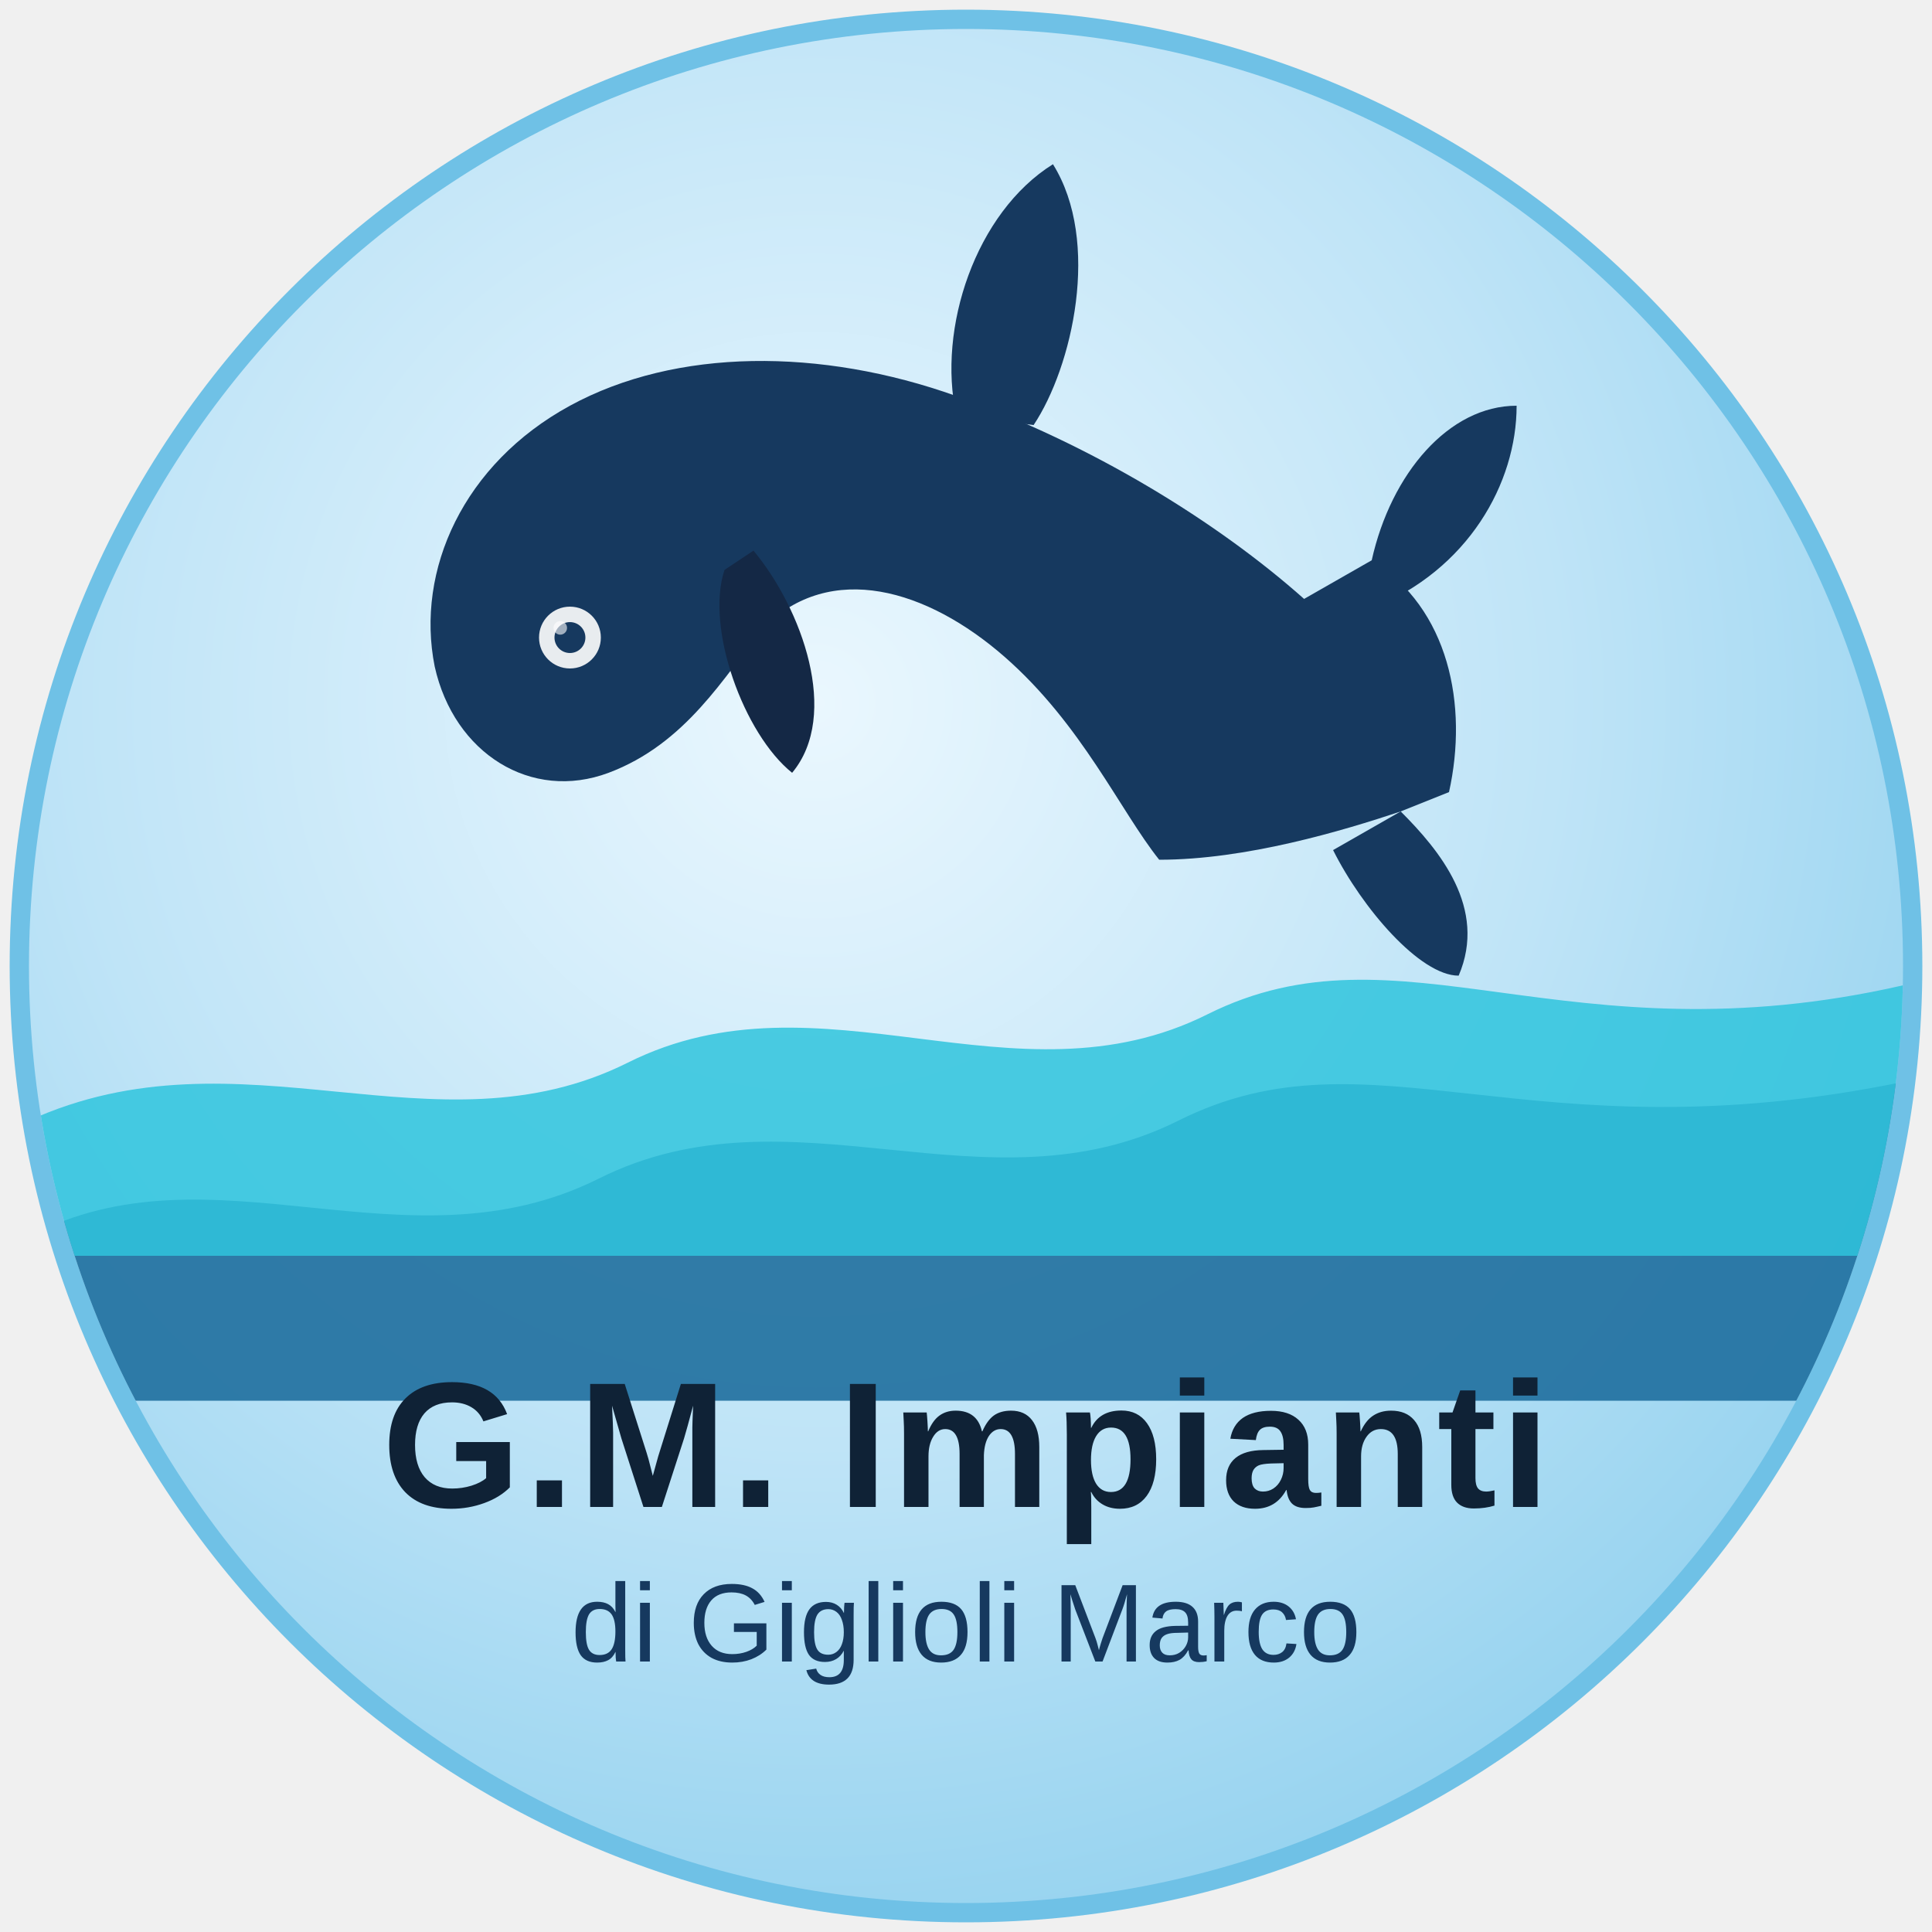
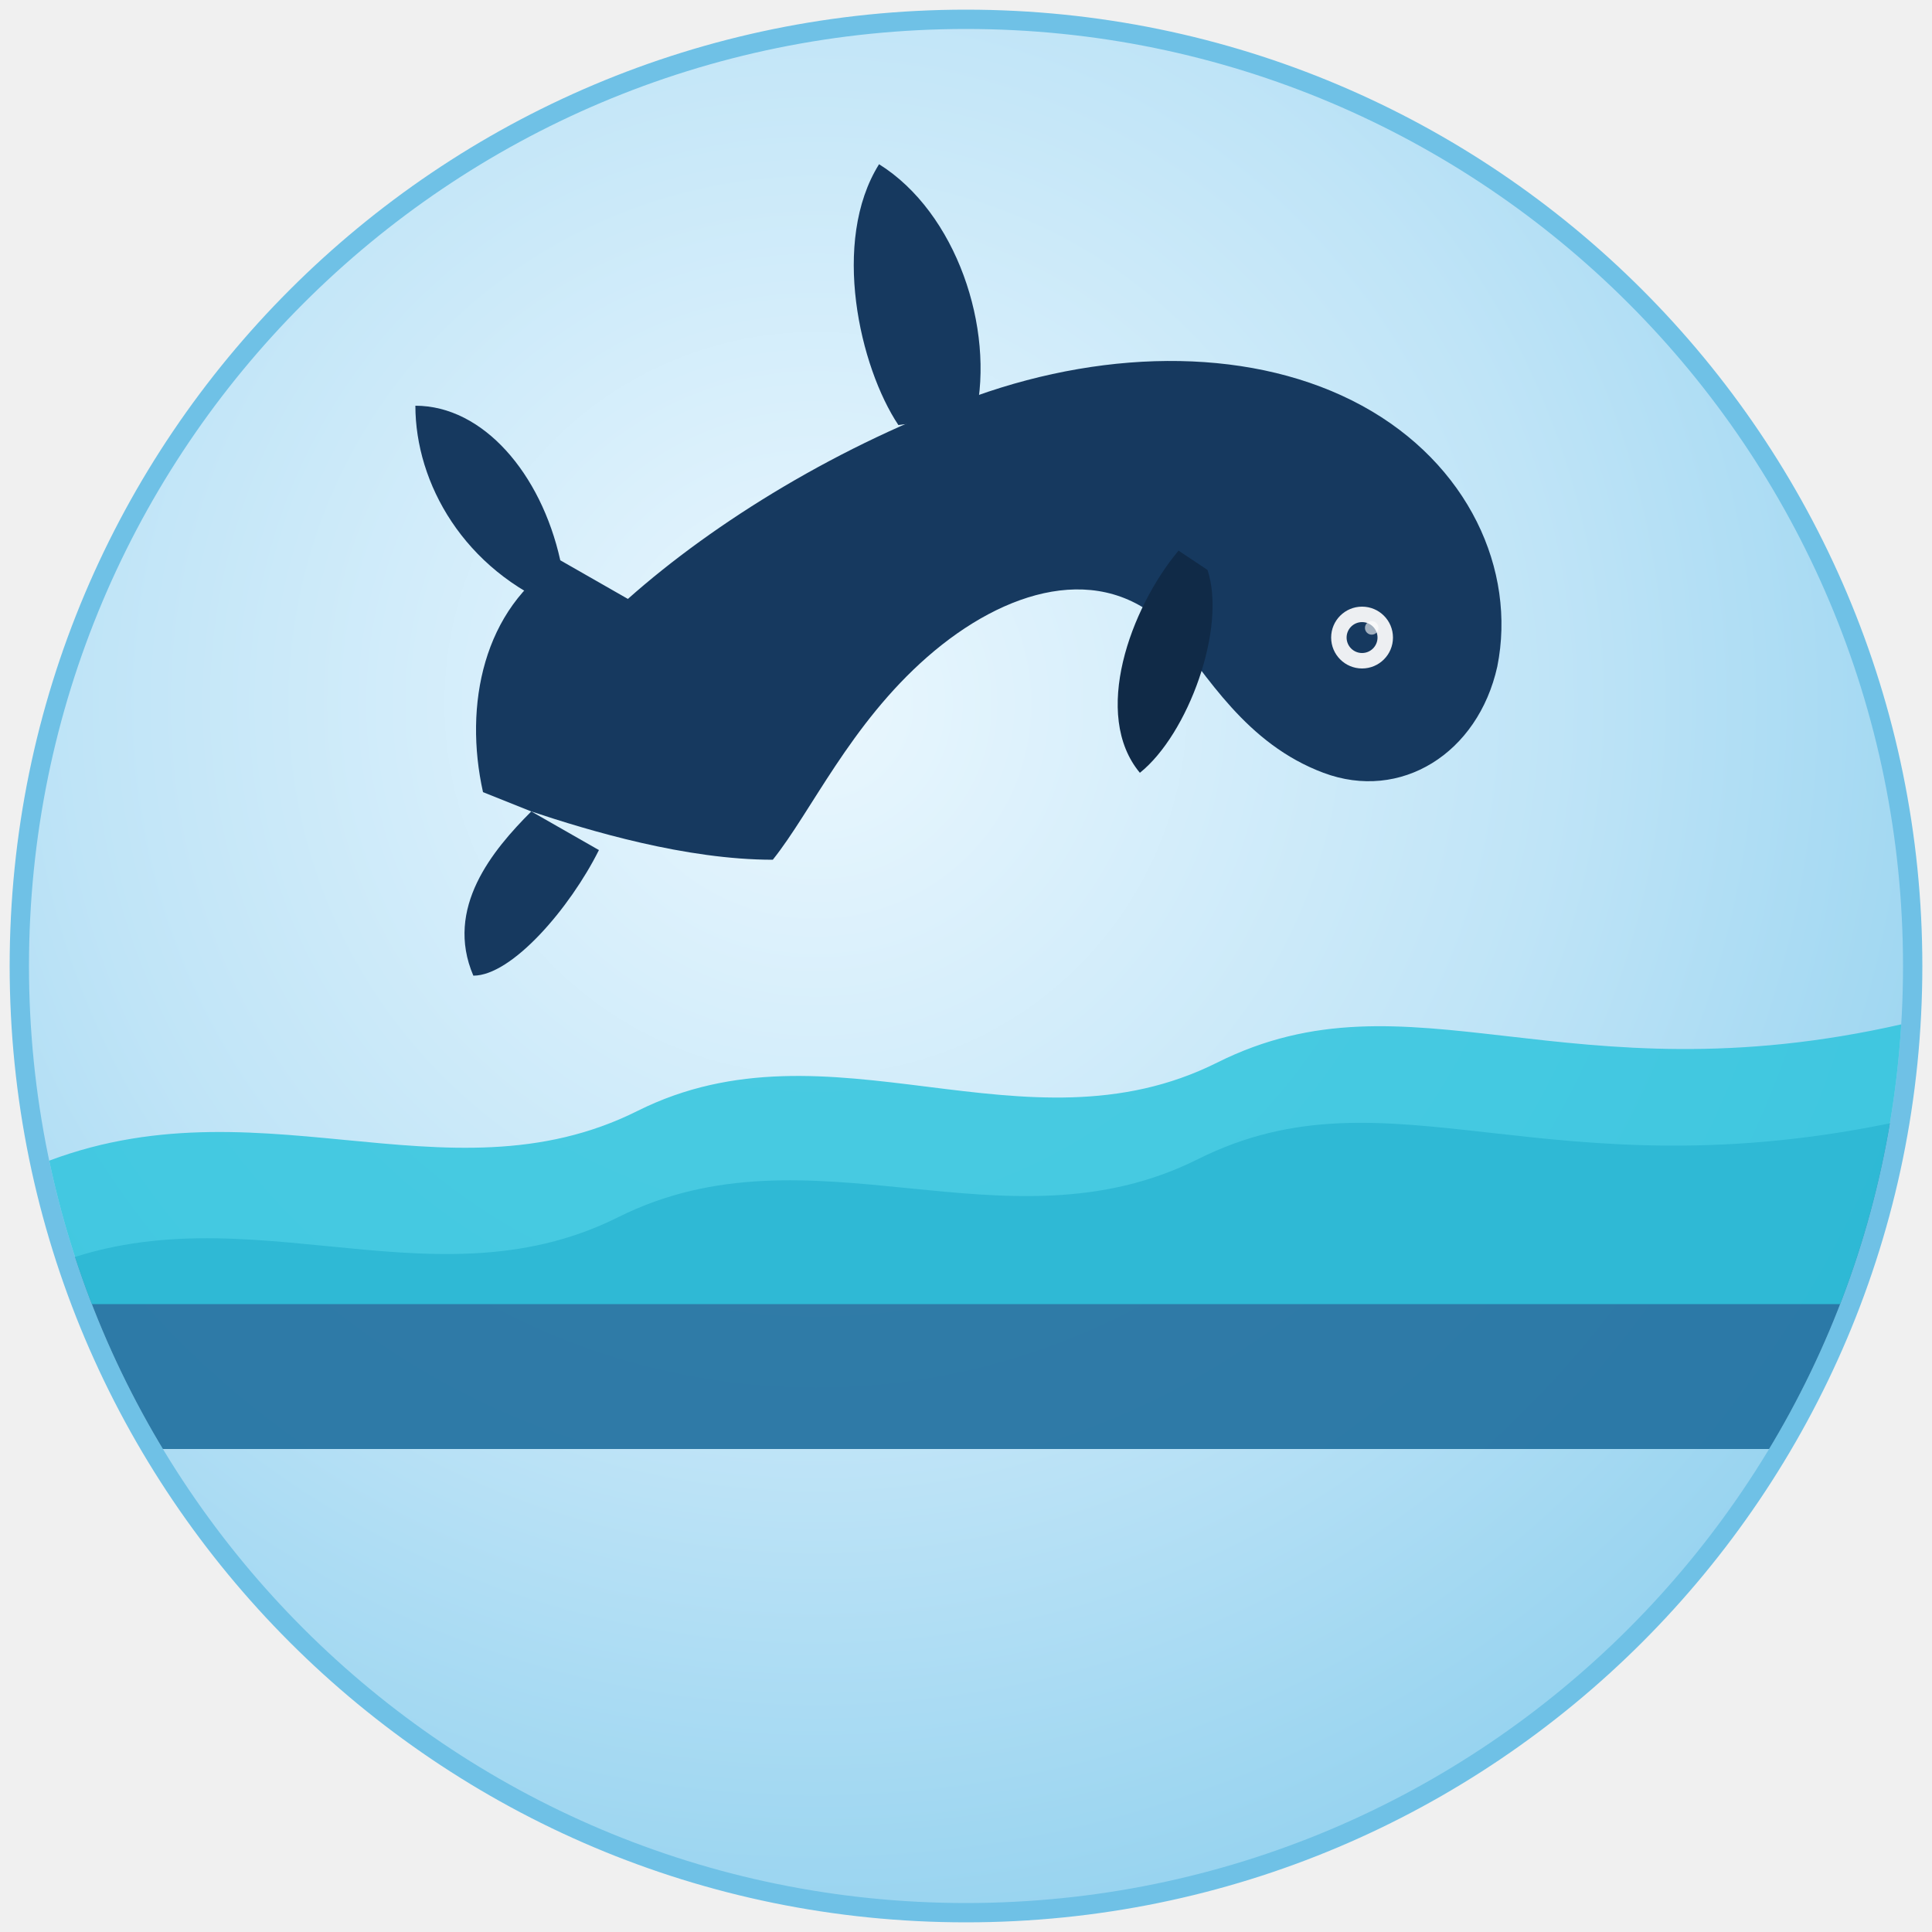
<svg xmlns="http://www.w3.org/2000/svg" viewBox="0 0 200 200">
  <defs>
    <radialGradient id="bgGrad" cx="42%" cy="36%" r="72%">
      <stop offset="0%" stop-color="#eaf7fe" />
      <stop offset="55%" stop-color="#bfe4f7" />
      <stop offset="100%" stop-color="#8fd0ee" />
    </radialGradient>
    <clipPath id="circ">
      <circle cx="100" cy="100" r="97" />
    </clipPath>
  </defs>
  <circle cx="100" cy="100" r="98" fill="url(#bgGrad)" />
  <circle cx="100" cy="100" r="98" fill="none" stroke="#6fc1e6" stroke-width="2" />
  <g clip-path="url(#circ)">
-     <path d="M 3,128 C 22,118 42,132 62,122 C 82,112 102,126 122,116 C 142,106 158,120 197,112 L 197,145 L 3,145 Z" fill="#1f6f9e" opacity="0.9" />
-     <path d="M 3,116 C 25,106 45,120 65,110 C 85,100 105,115 125,105 C 145,95 162,110 197,102 L 197,130 L 3,130 Z" fill="#2fc4dd" opacity="0.85" />
+     <path d="M 3,132 C 24,122 44,136 64,126 C 84,116 104,130 124,120 C 144,110 160,124 197,116 L 197,150 L 3,150 Z" fill="#1f6f9e" opacity="0.9" />
+     <path d="M 3,121 C 26,111 46,125 66,115 C 86,105 106,120 126,110 C 146,100 162,114 197,106 L 197,135 L 3,135 Z" fill="#2fc4dd" opacity="0.85" />
  </g>
-   <path d="     M 150,82     C 152,73 150,63 142,58     L 135,62     C 126,54 113,46 99,41     C 85,36 70,36 59,42     C 48,48 43,59 45,69     C 47,78 55,83 63,80     C 71,77 75,70 79,65     C 86,58 96,61 104,68     C 112,75 116,84 120,89     C 129,89 139,86 145,84     Z   " fill="#16395f" />
-   <path d="     M 142,58 C 144,49 150,42 157,42     C 157,50 152,59 142,63 Z   " fill="#16395f" />
-   <path d="     M 145,84 C 149,88 154,94 151,101     C 147,101 141,94 138,88 Z   " fill="#16395f" />
-   <path d="     M 99,43 C 97,34 101,22 109,17     C 114,25 111,38 107,44 Z   " fill="#16395f" />
-   <path d="     M 78,57 C 83,63 87,74 82,80     C 77,76 73,65 75,59 Z   " fill="#142845" />
-   <circle cx="59" cy="66" r="3.2" fill="#fff" opacity="0.9" />
-   <circle cx="59" cy="66" r="1.6" fill="#16395f" />
-   <circle cx="58" cy="65" r="0.7" fill="#fff" opacity="0.6" />
-   <text x="100" y="156" text-anchor="middle" font-family="Arial, Helvetica, sans-serif" font-weight="bold" font-size="18.5" fill="#0f2236" letter-spacing="0.4">G.M. Impianti</text>
-   <text x="100" y="172" text-anchor="middle" font-family="Arial, Helvetica, sans-serif" font-size="11.5" fill="#16395f">di Giglioli Marco</text>
+   <g transform="translate(200,0) scale(-1,1)">
+     <path d="     M 150,82     C 152,73 150,63 142,58     L 135,62     C 126,54 113,46 99,41     C 85,36 70,36 59,42     C 48,48 43,59 45,69     C 47,78 55,83 63,80     C 71,77 75,70 79,65     C 86,58 96,61 104,68     C 112,75 116,84 120,89     C 129,89 139,86 145,84     Z   " fill="#16395f" />
+     <path d="     M 142,58 C 144,49 150,42 157,42     C 157,50 152,59 142,63 Z   " fill="#16395f" />
+     <path d="     M 145,84 C 149,88 154,94 151,101     C 147,101 141,94 138,88 Z   " fill="#16395f" />
+     <path d="     M 99,43 C 97,34 101,22 109,17     C 114,25 111,38 107,44 Z   " fill="#16395f" />
+     <path d="     M 78,57 C 83,63 87,74 82,80     C 77,76 73,65 75,59 Z   " fill="#102a47" />
+     <circle cx="59" cy="66" r="3.2" fill="#fff" opacity="0.92" />
+     <circle cx="59" cy="66" r="1.6" fill="#16395f" />
+     <circle cx="58" cy="65" r="0.7" fill="#fff" opacity="0.6" />
+   </g>
</svg>
